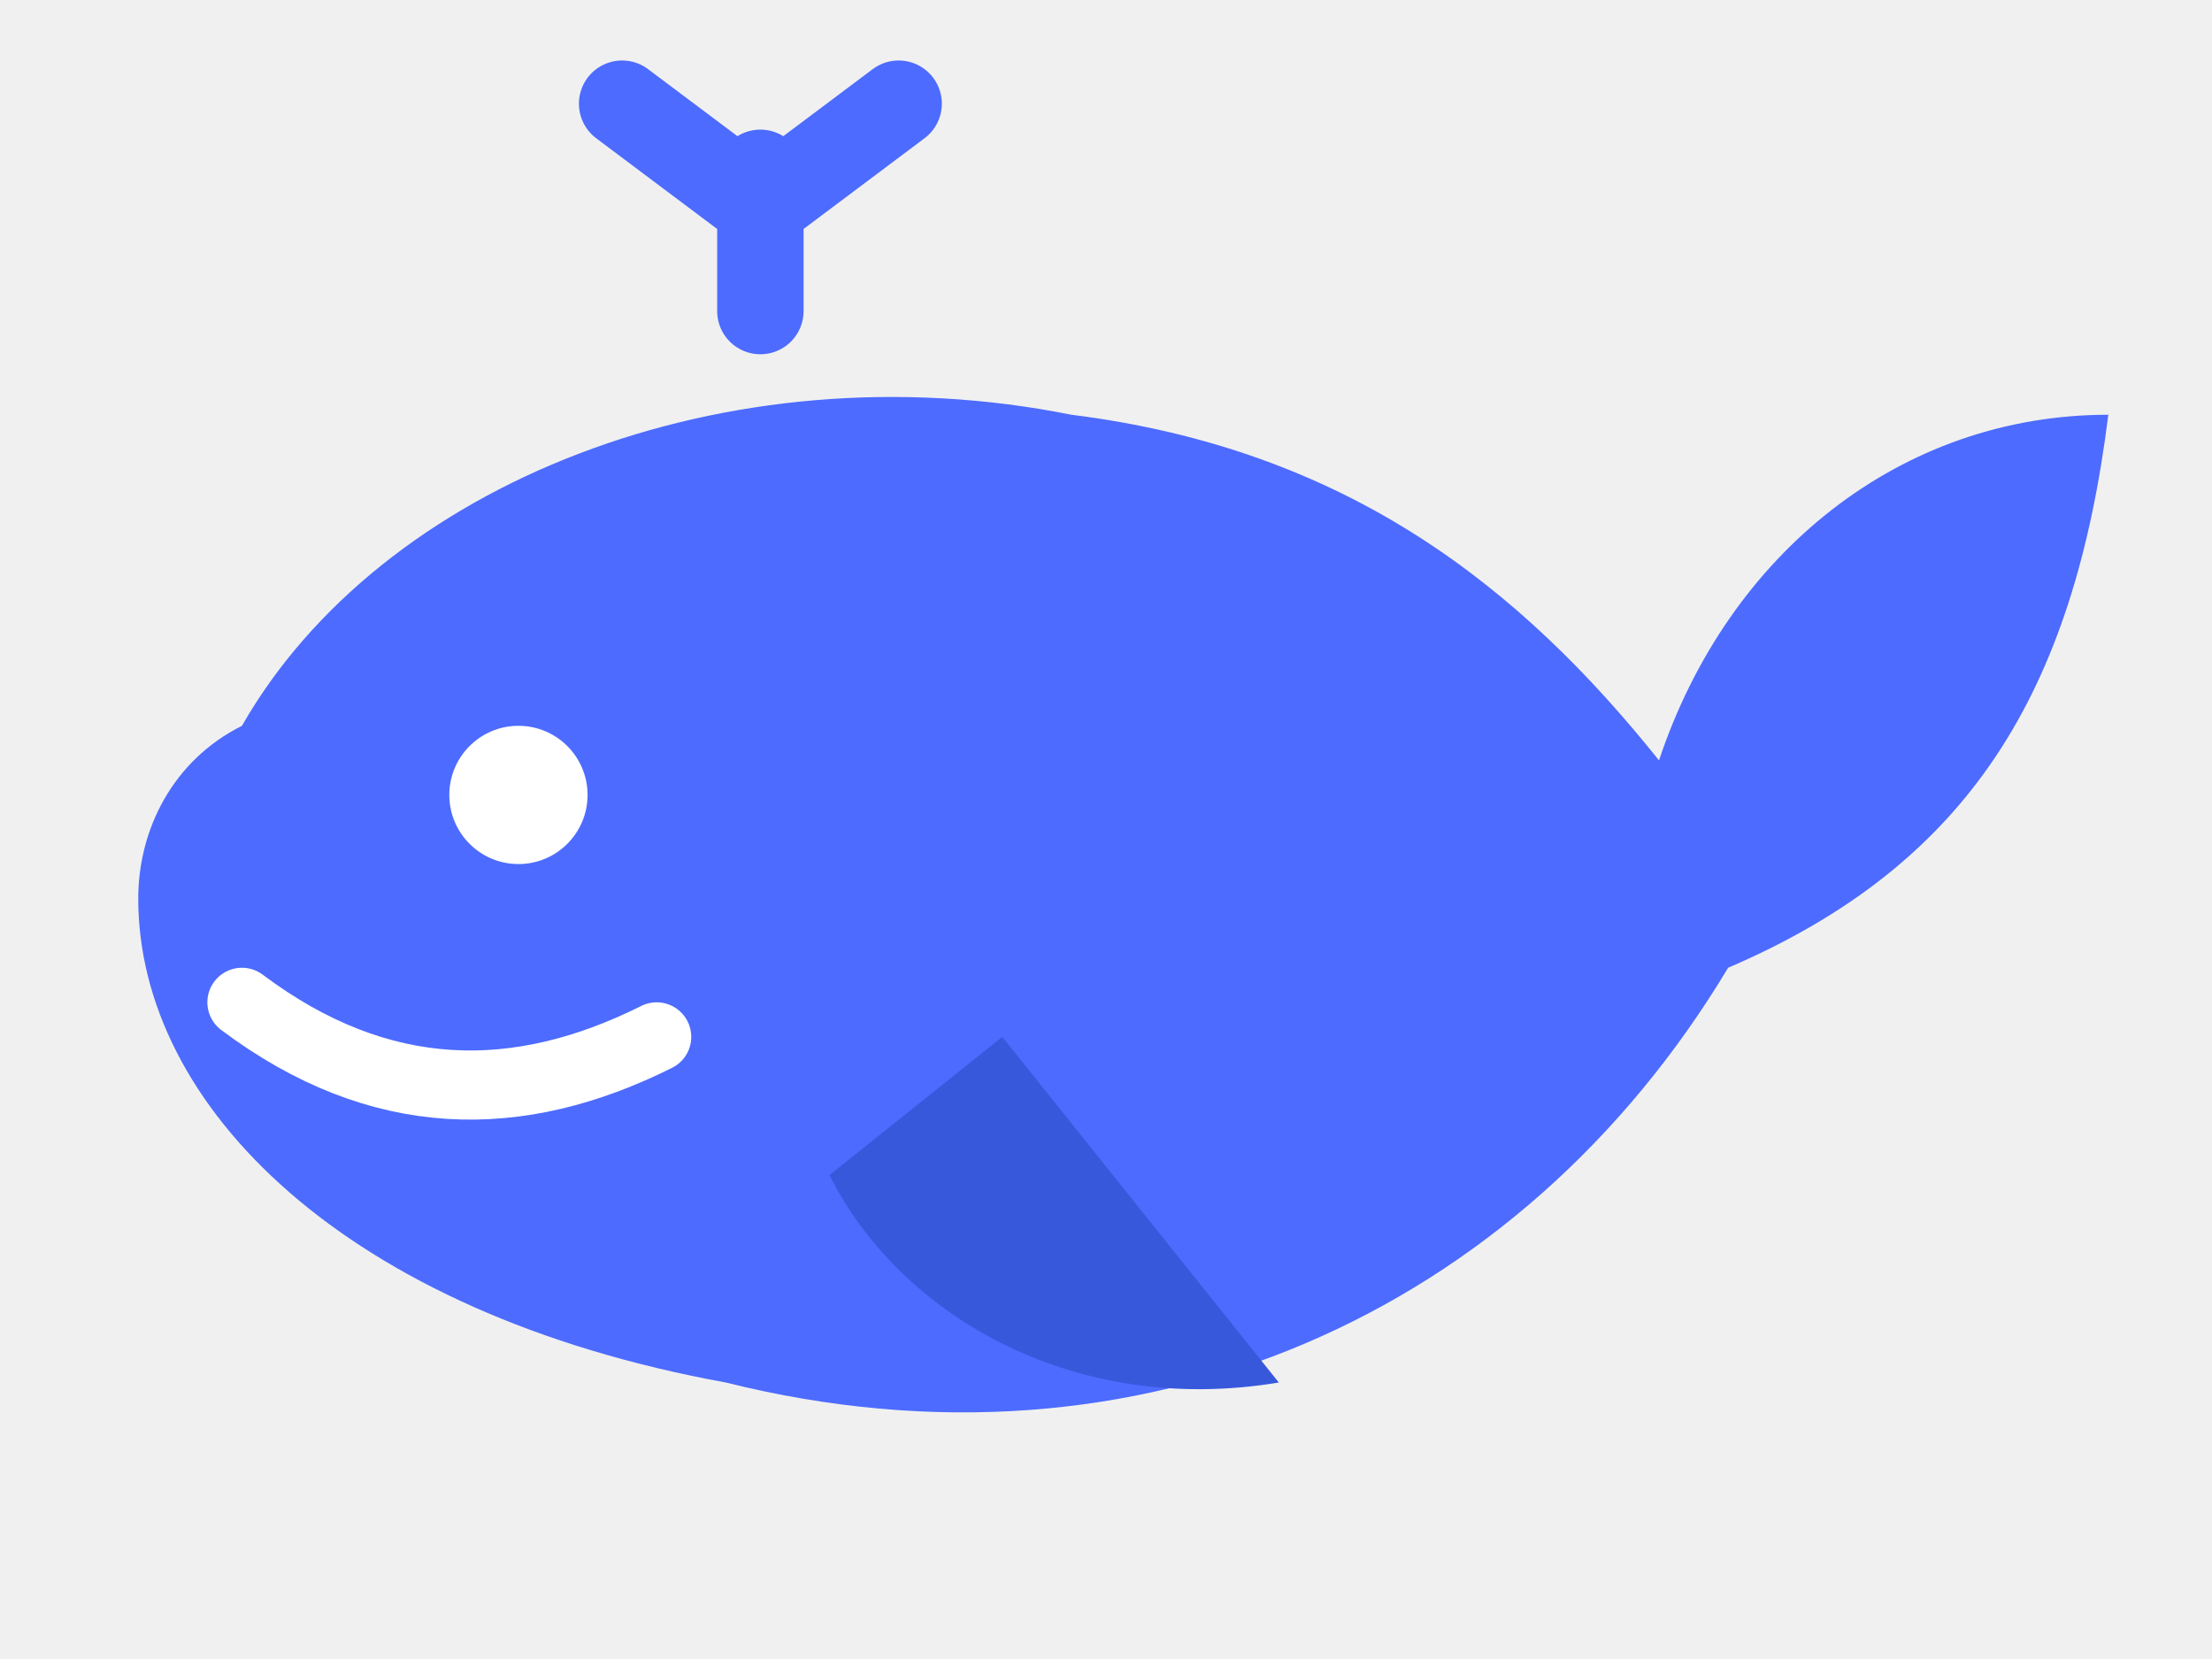
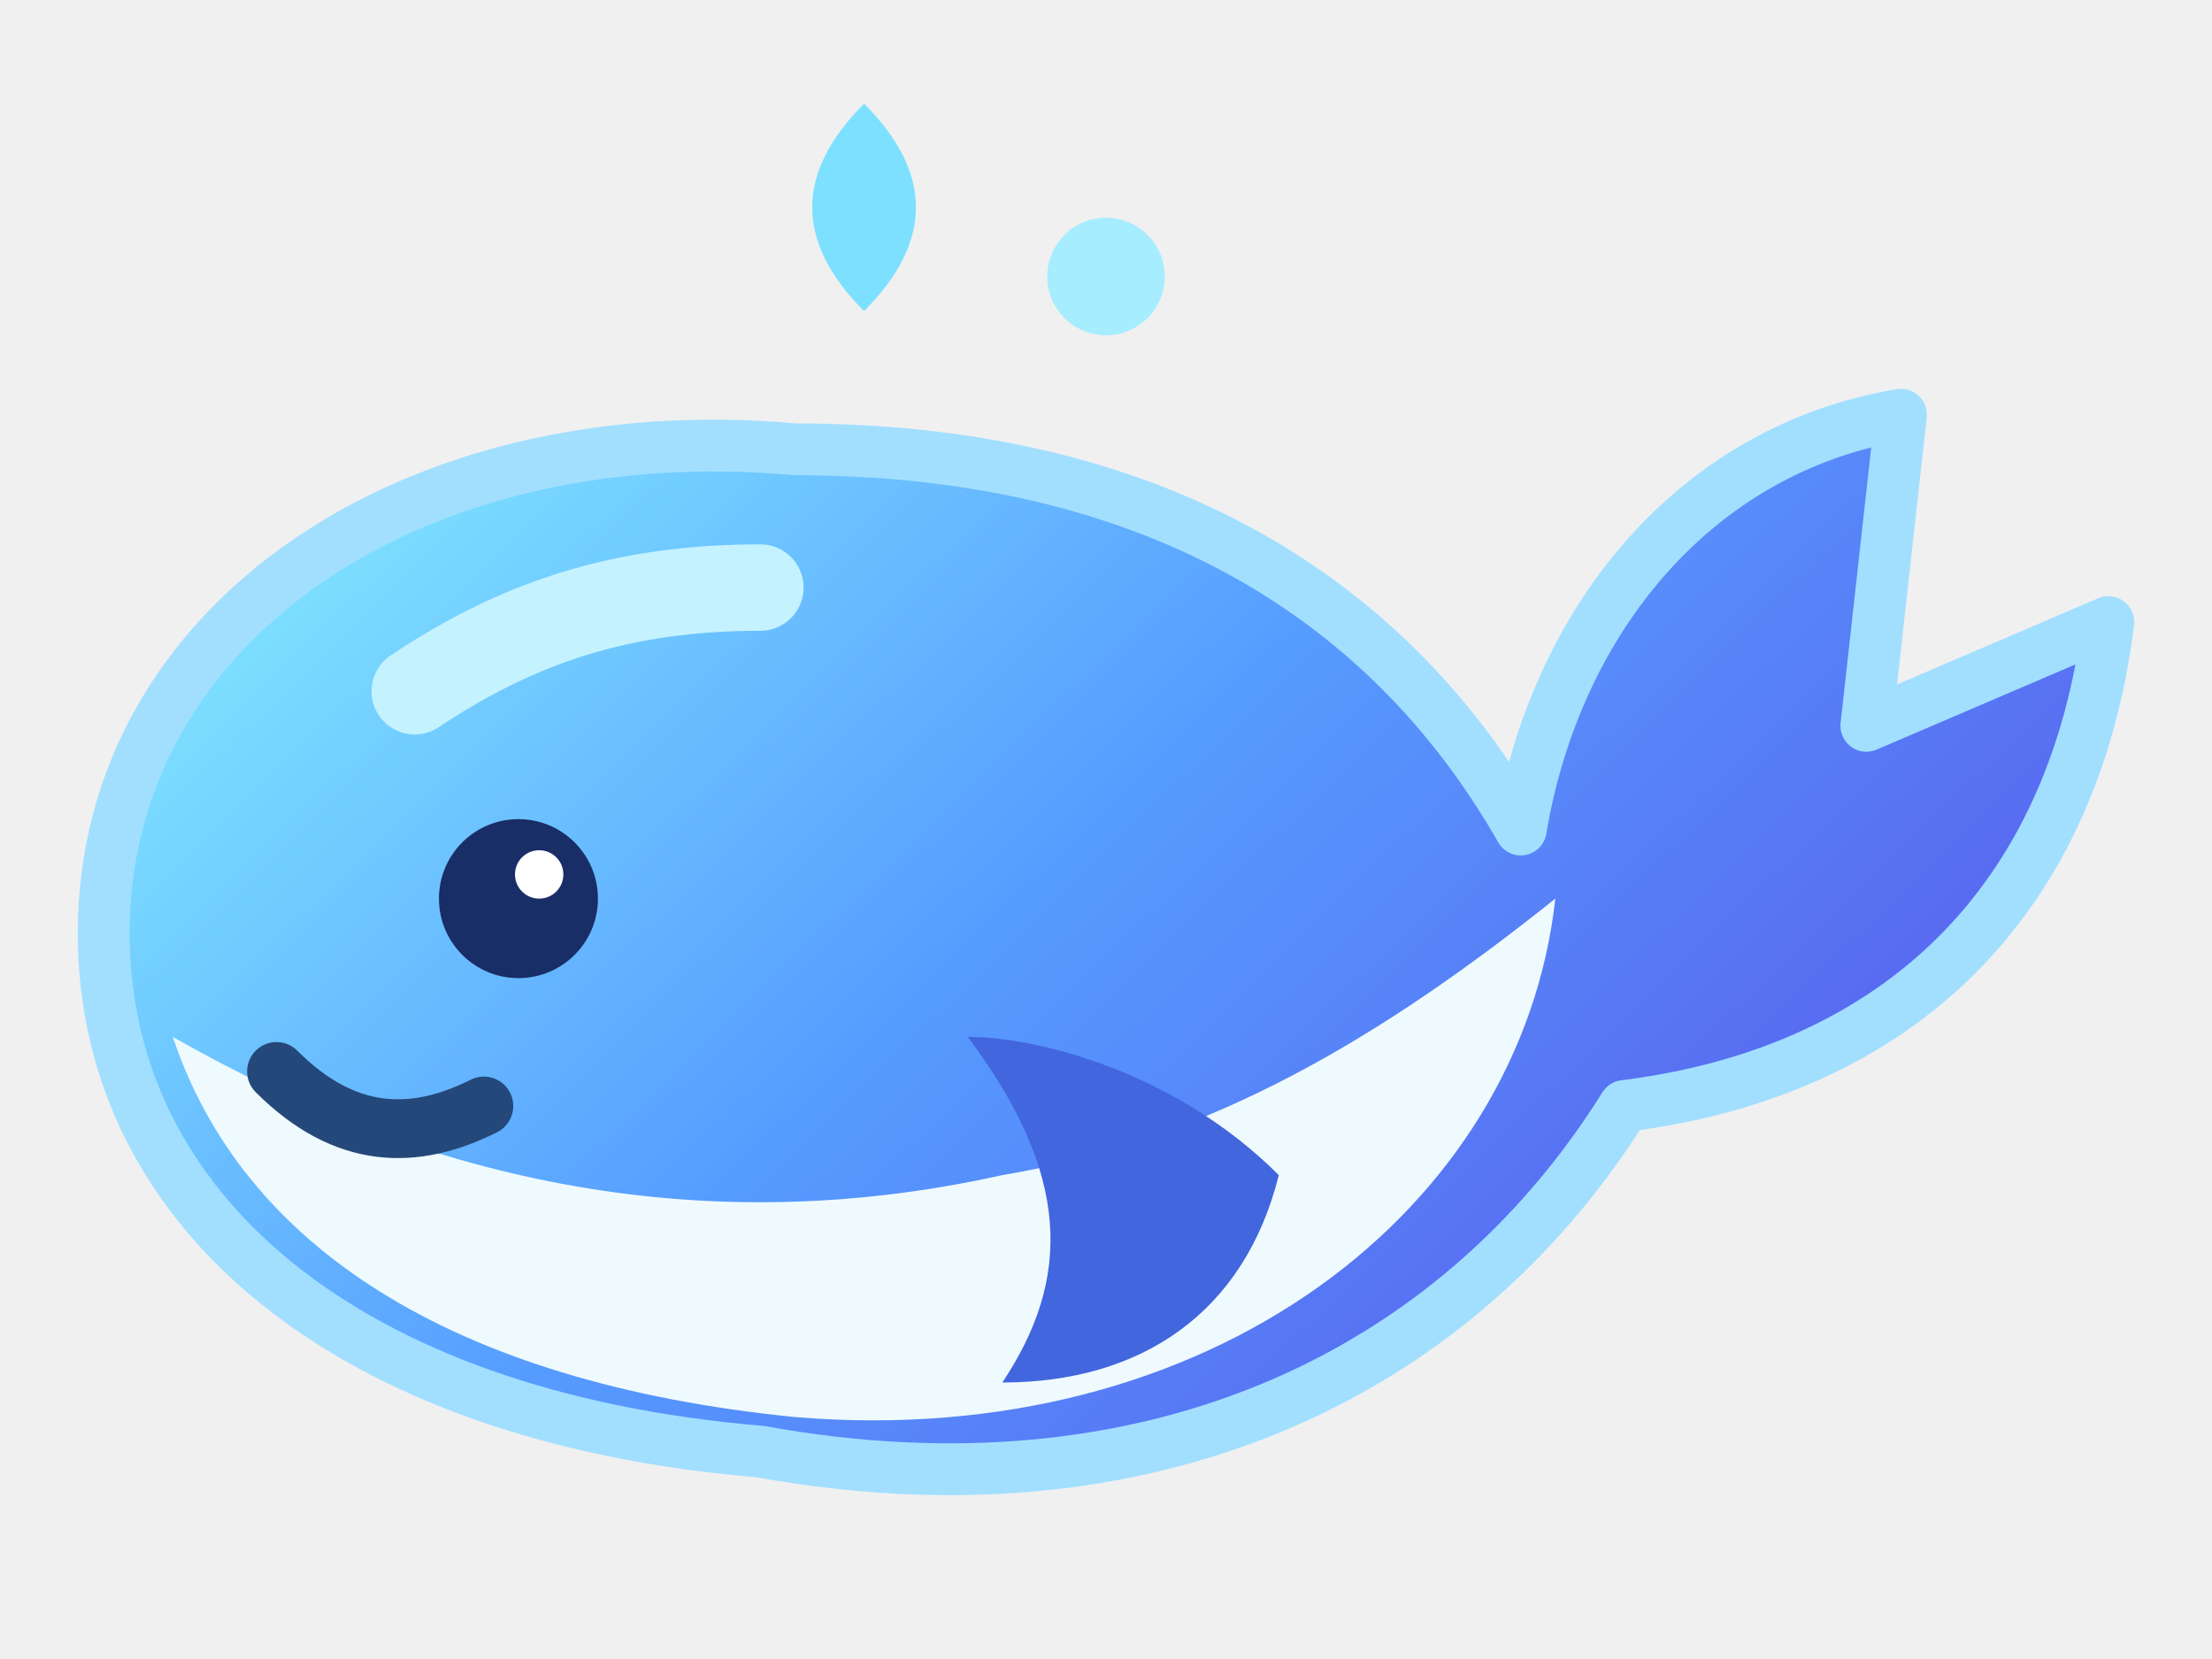
<svg xmlns="http://www.w3.org/2000/svg" viewBox="0 0 64 48" fill="none">
-   <path d="M7 21c4-7 14-11 24-9 8 1 13 5 17 10 2-6 7-10 13-10-1 8-4 13-11 16-6 10-17 15-29 12C10 38 4 32 4 26c0-2 1-4 3-5Z" fill="#4d6bfe" />
-   <path d="m29 30 8 10c-6 1-11-2-13-6" fill="#3858dc" />
-   <circle cx="15" cy="23" r="2" fill="#fff" />
-   <path d="M7 29c4 3 8 3 12 1" stroke="#fff" stroke-width="2" stroke-linecap="round" />
-   <path d="M22 9V5m0 1-4-3m4 3 4-3" stroke="#4d6bfe" stroke-width="2.5" stroke-linecap="round" />
+   <defs>
+     <linearGradient id="sea" x1="12" y1="13" x2="42" y2="44" gradientUnits="userSpaceOnUse">
+       <stop stop-color="#7de0ff" />
+       <stop offset=".5" stop-color="#569cff" />
+       <stop offset="1" stop-color="#5865ef" />
+     </linearGradient>
+   </defs>
+   <path d="M44 24c1-6 5-11 11-12l-1 9 7-3c-1 8-6 13-14 14-5 8-14 12-25 10C10 41 3 35 3 27c0-9 9-15 20-14 10 0 17 4 21 11Z" fill="url(#sea)" stroke="#a2dfff" stroke-width="1.5" stroke-linejoin="round" />
+   <path d="M5 30c7 4 15 6 24 4 6-1 11-4 16-8-1 9-10 16-22 15C13 40 7 36 5 30Z" fill="#effaff" />
+   <path d="M28 30c2 0 6 1 9 4-1 4-4 6-8 6 2-3 2-6-1-10Z" fill="#4266de" />
+   <path d="M12 20c3-2 6-3 10-3" stroke="#c5f2ff" stroke-width="2.5" stroke-linecap="round" />
+   <circle cx="15" cy="26" r="2.3" fill="#192d66" />
+   <circle cx="15.6" cy="25.3" r=".7" fill="#fff" />
+   <path d="M8 31c2 2 4 2 6 1" stroke="#244879" stroke-width="1.7" stroke-linecap="round" />
+   <path d="M25 9c-2-2-2-4 0-6 2 2 2 4 0 6Z" fill="#7de0ff" />
+   <circle cx="32" cy="8" r="1.7" fill="#a6edff" />
</svg>
